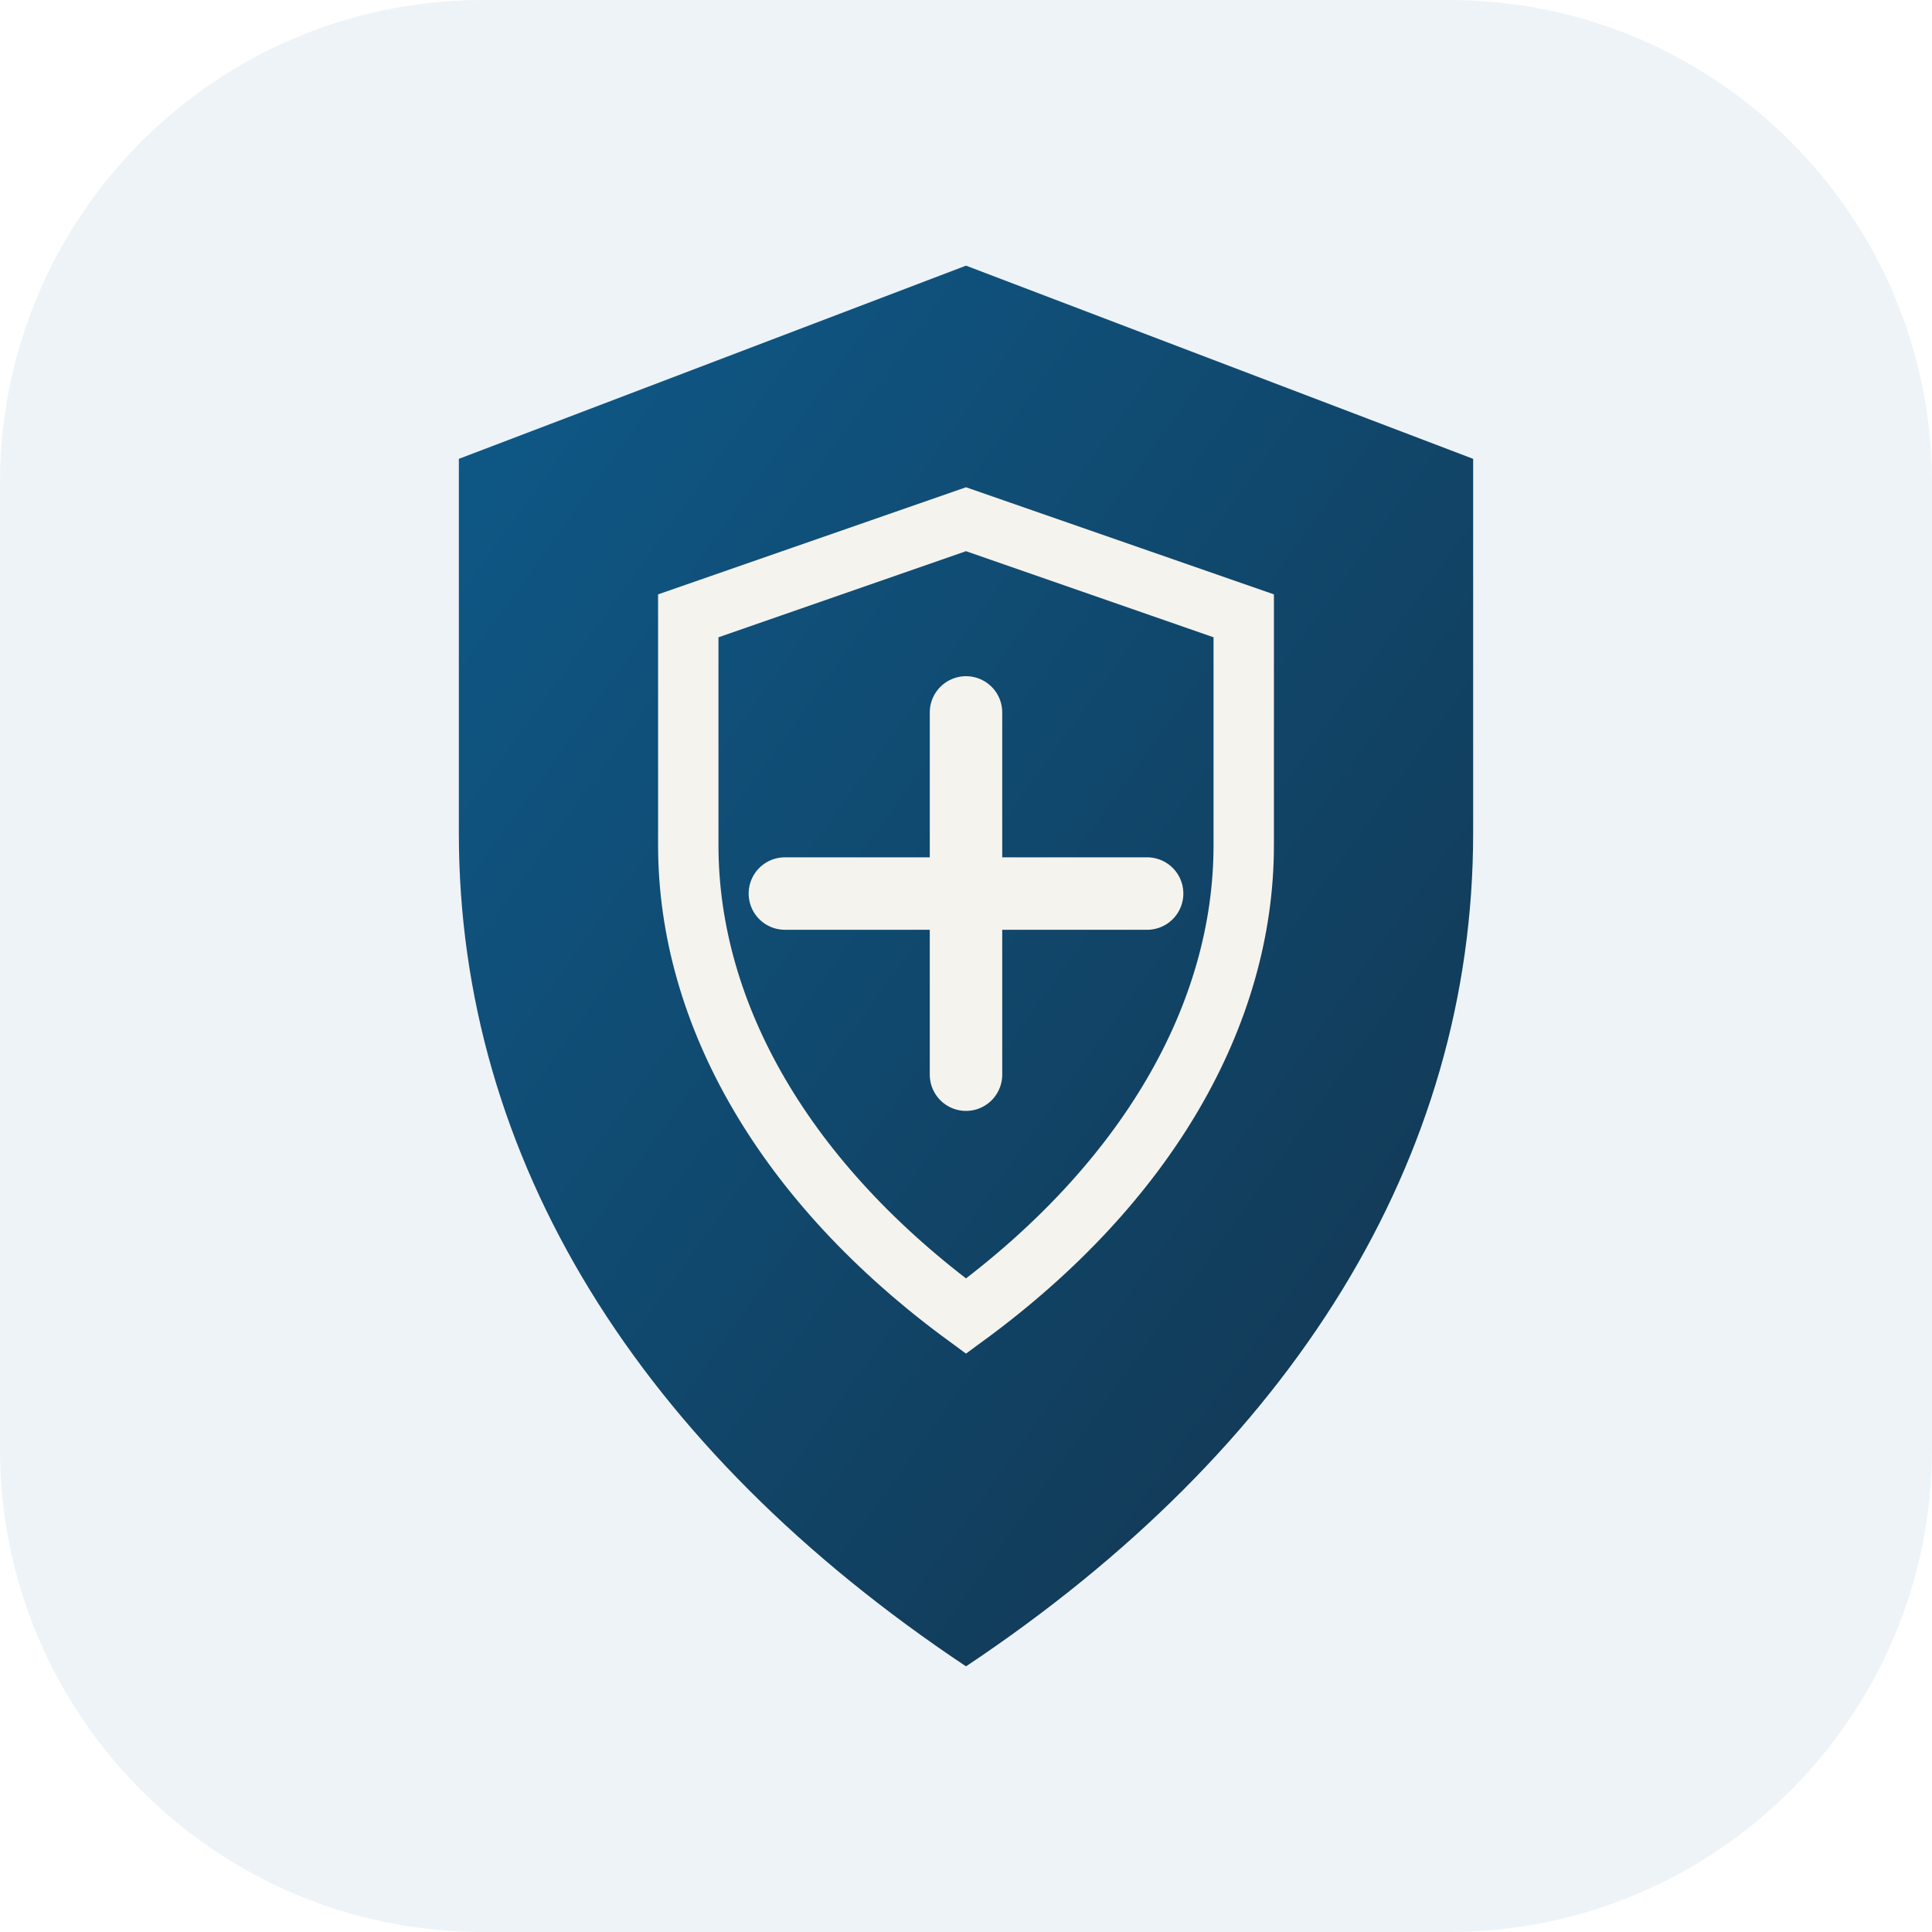
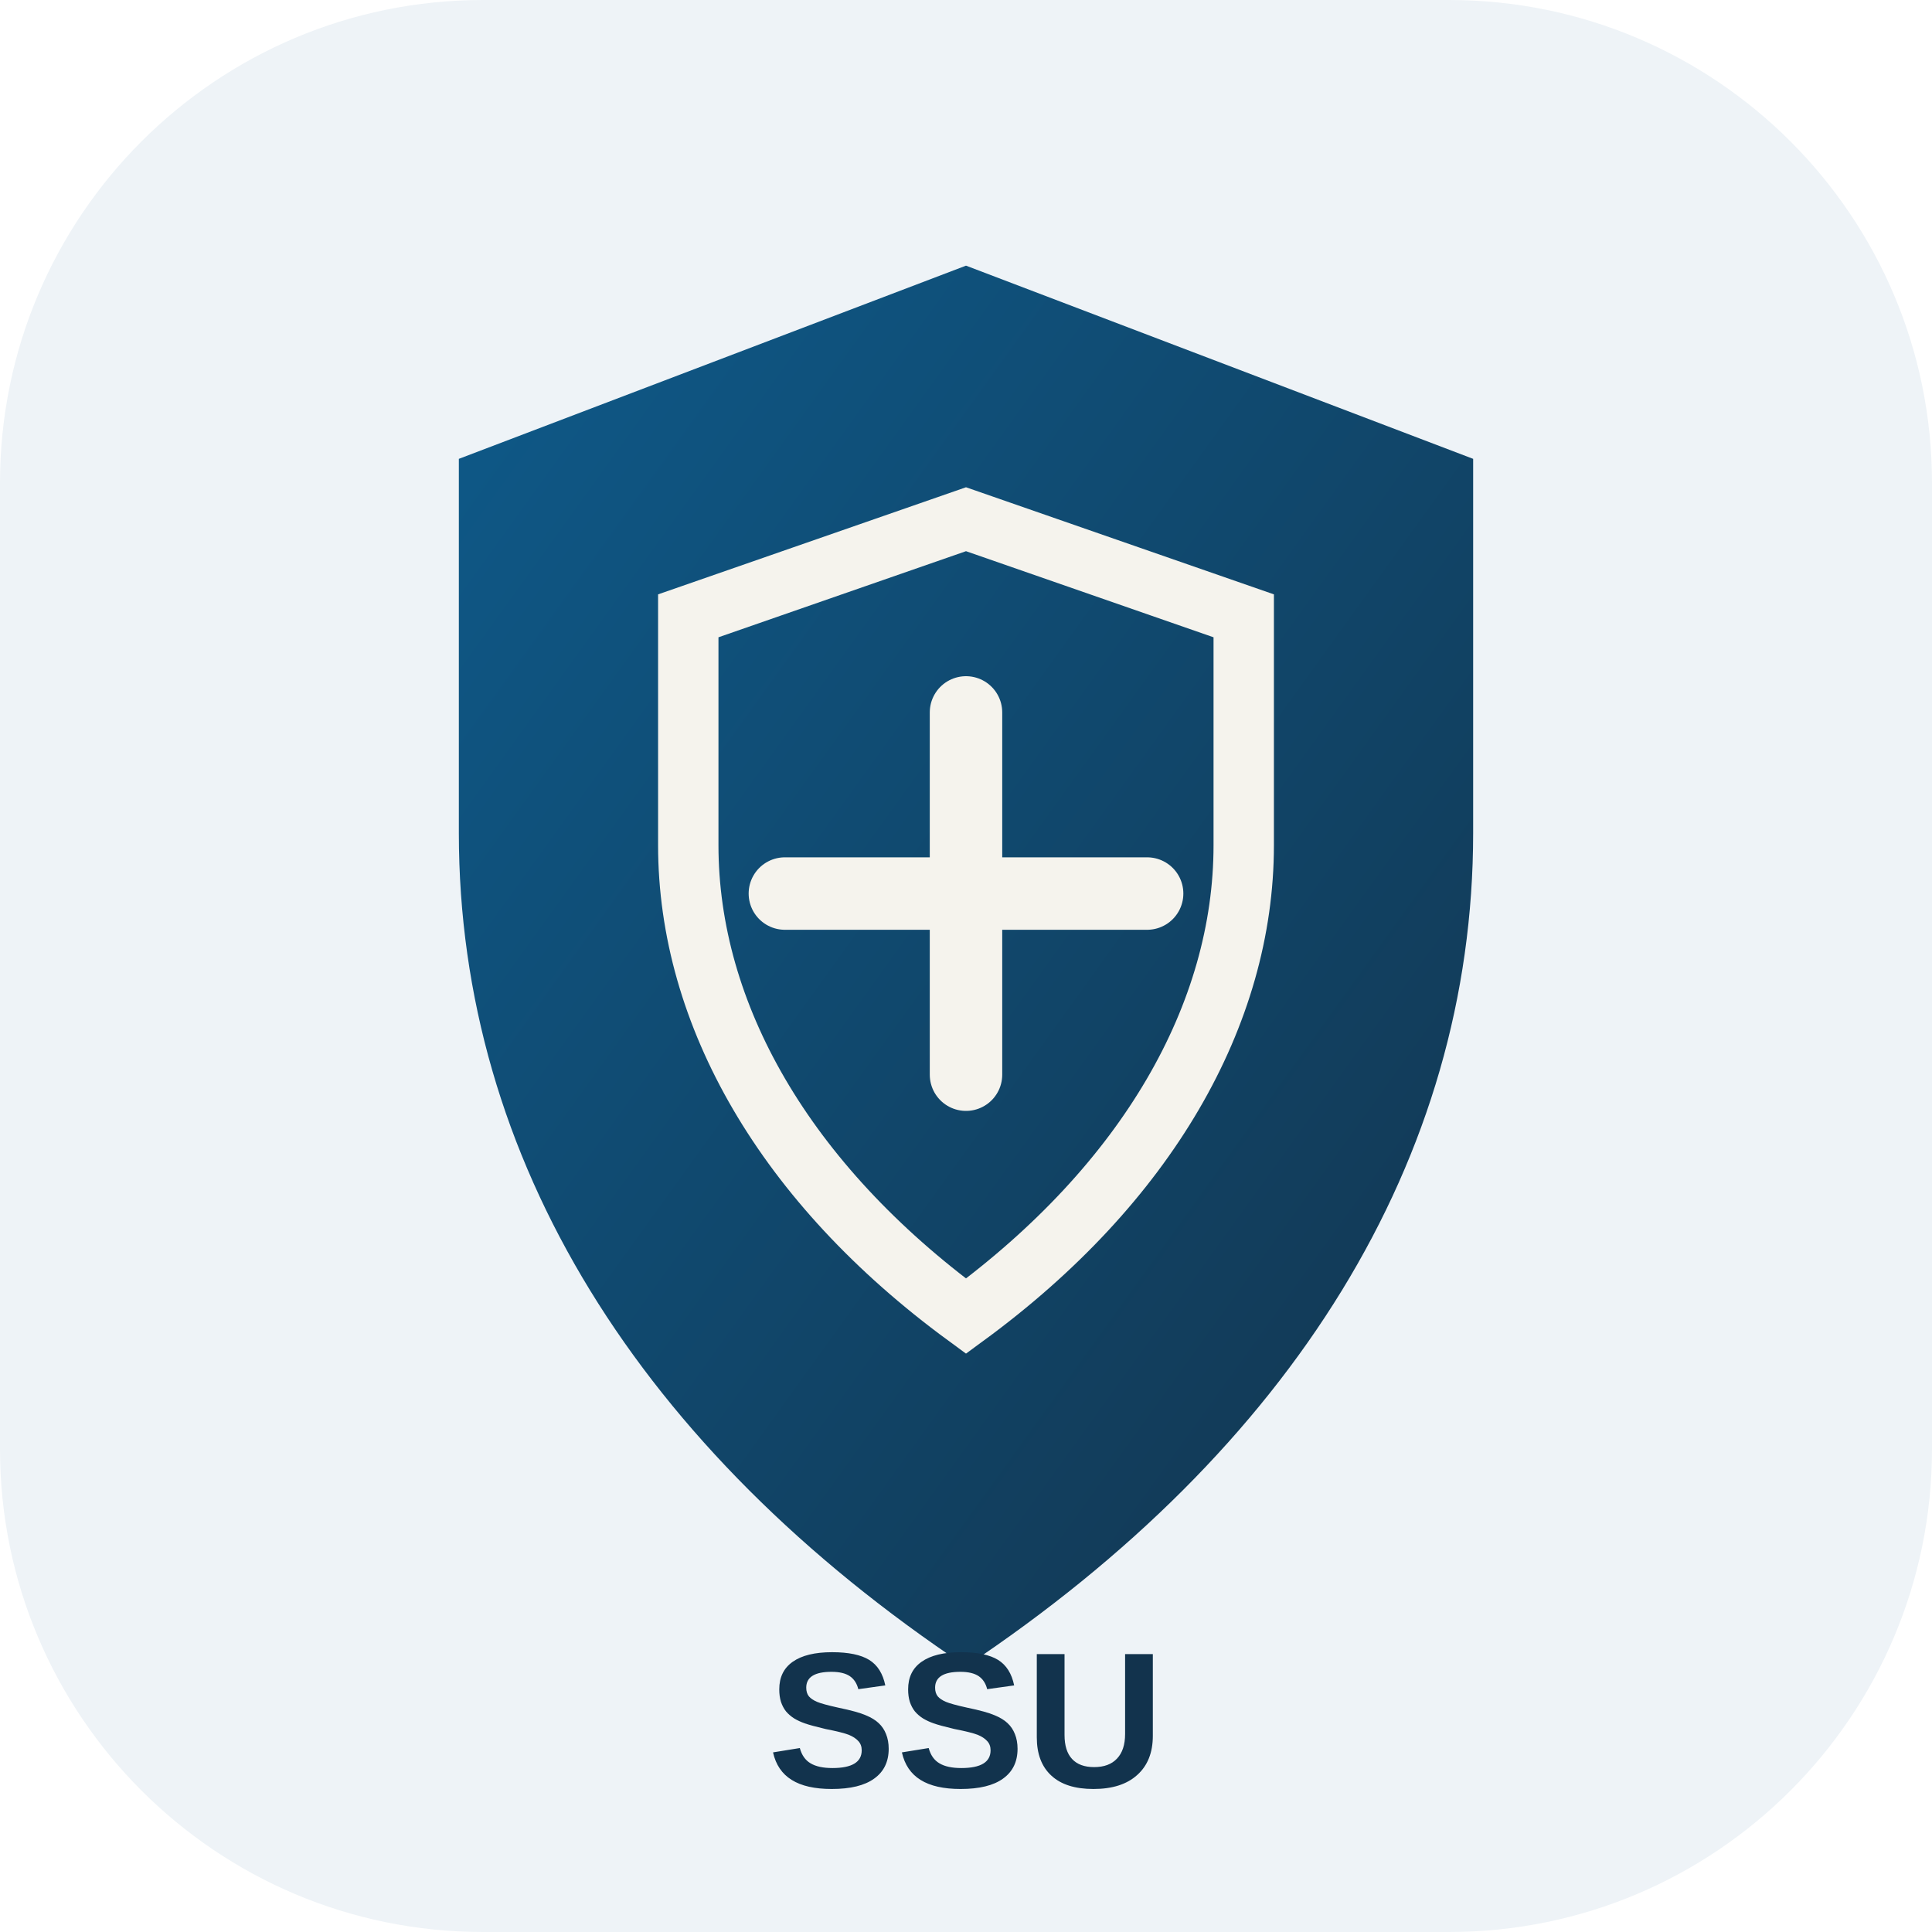
- <svg xmlns="http://www.w3.org/2000/svg" viewBox="0 0 160 160" role="img" aria-label="University logo placeholder">
+ <svg xmlns="http://www.w3.org/2000/svg" viewBox="0 0 160 160" role="img" aria-label="Sumy State University logo mark">
  <defs>
    <linearGradient id="shield" x1="0%" y1="0%" x2="100%" y2="100%">
      <stop offset="0%" stop-color="#0e5a8a" />
      <stop offset="100%" stop-color="#13344d" />
    </linearGradient>
  </defs>
  <rect width="160" height="160" rx="40" fill="#eef3f7" />
  <path d="M80 22 122 38v31c0 27-15 51-42 69C53 120 38 96 38 69V38z" fill="url(#shield)" />
  <path d="M80 43 103 51v19c0 14-8 28-23 39C65 98 57 84 57 70V51z" fill="none" stroke="#f5f3ed" stroke-width="5" />
  <path d="M65 74h30M80 59v30" stroke="#f5f3ed" stroke-linecap="round" stroke-width="6" />
+   <text x="80" y="148" fill="#12334d" font-family="Segoe UI, Arial, sans-serif" font-size="16" font-weight="700" text-anchor="middle">SSU</text>
</svg>
